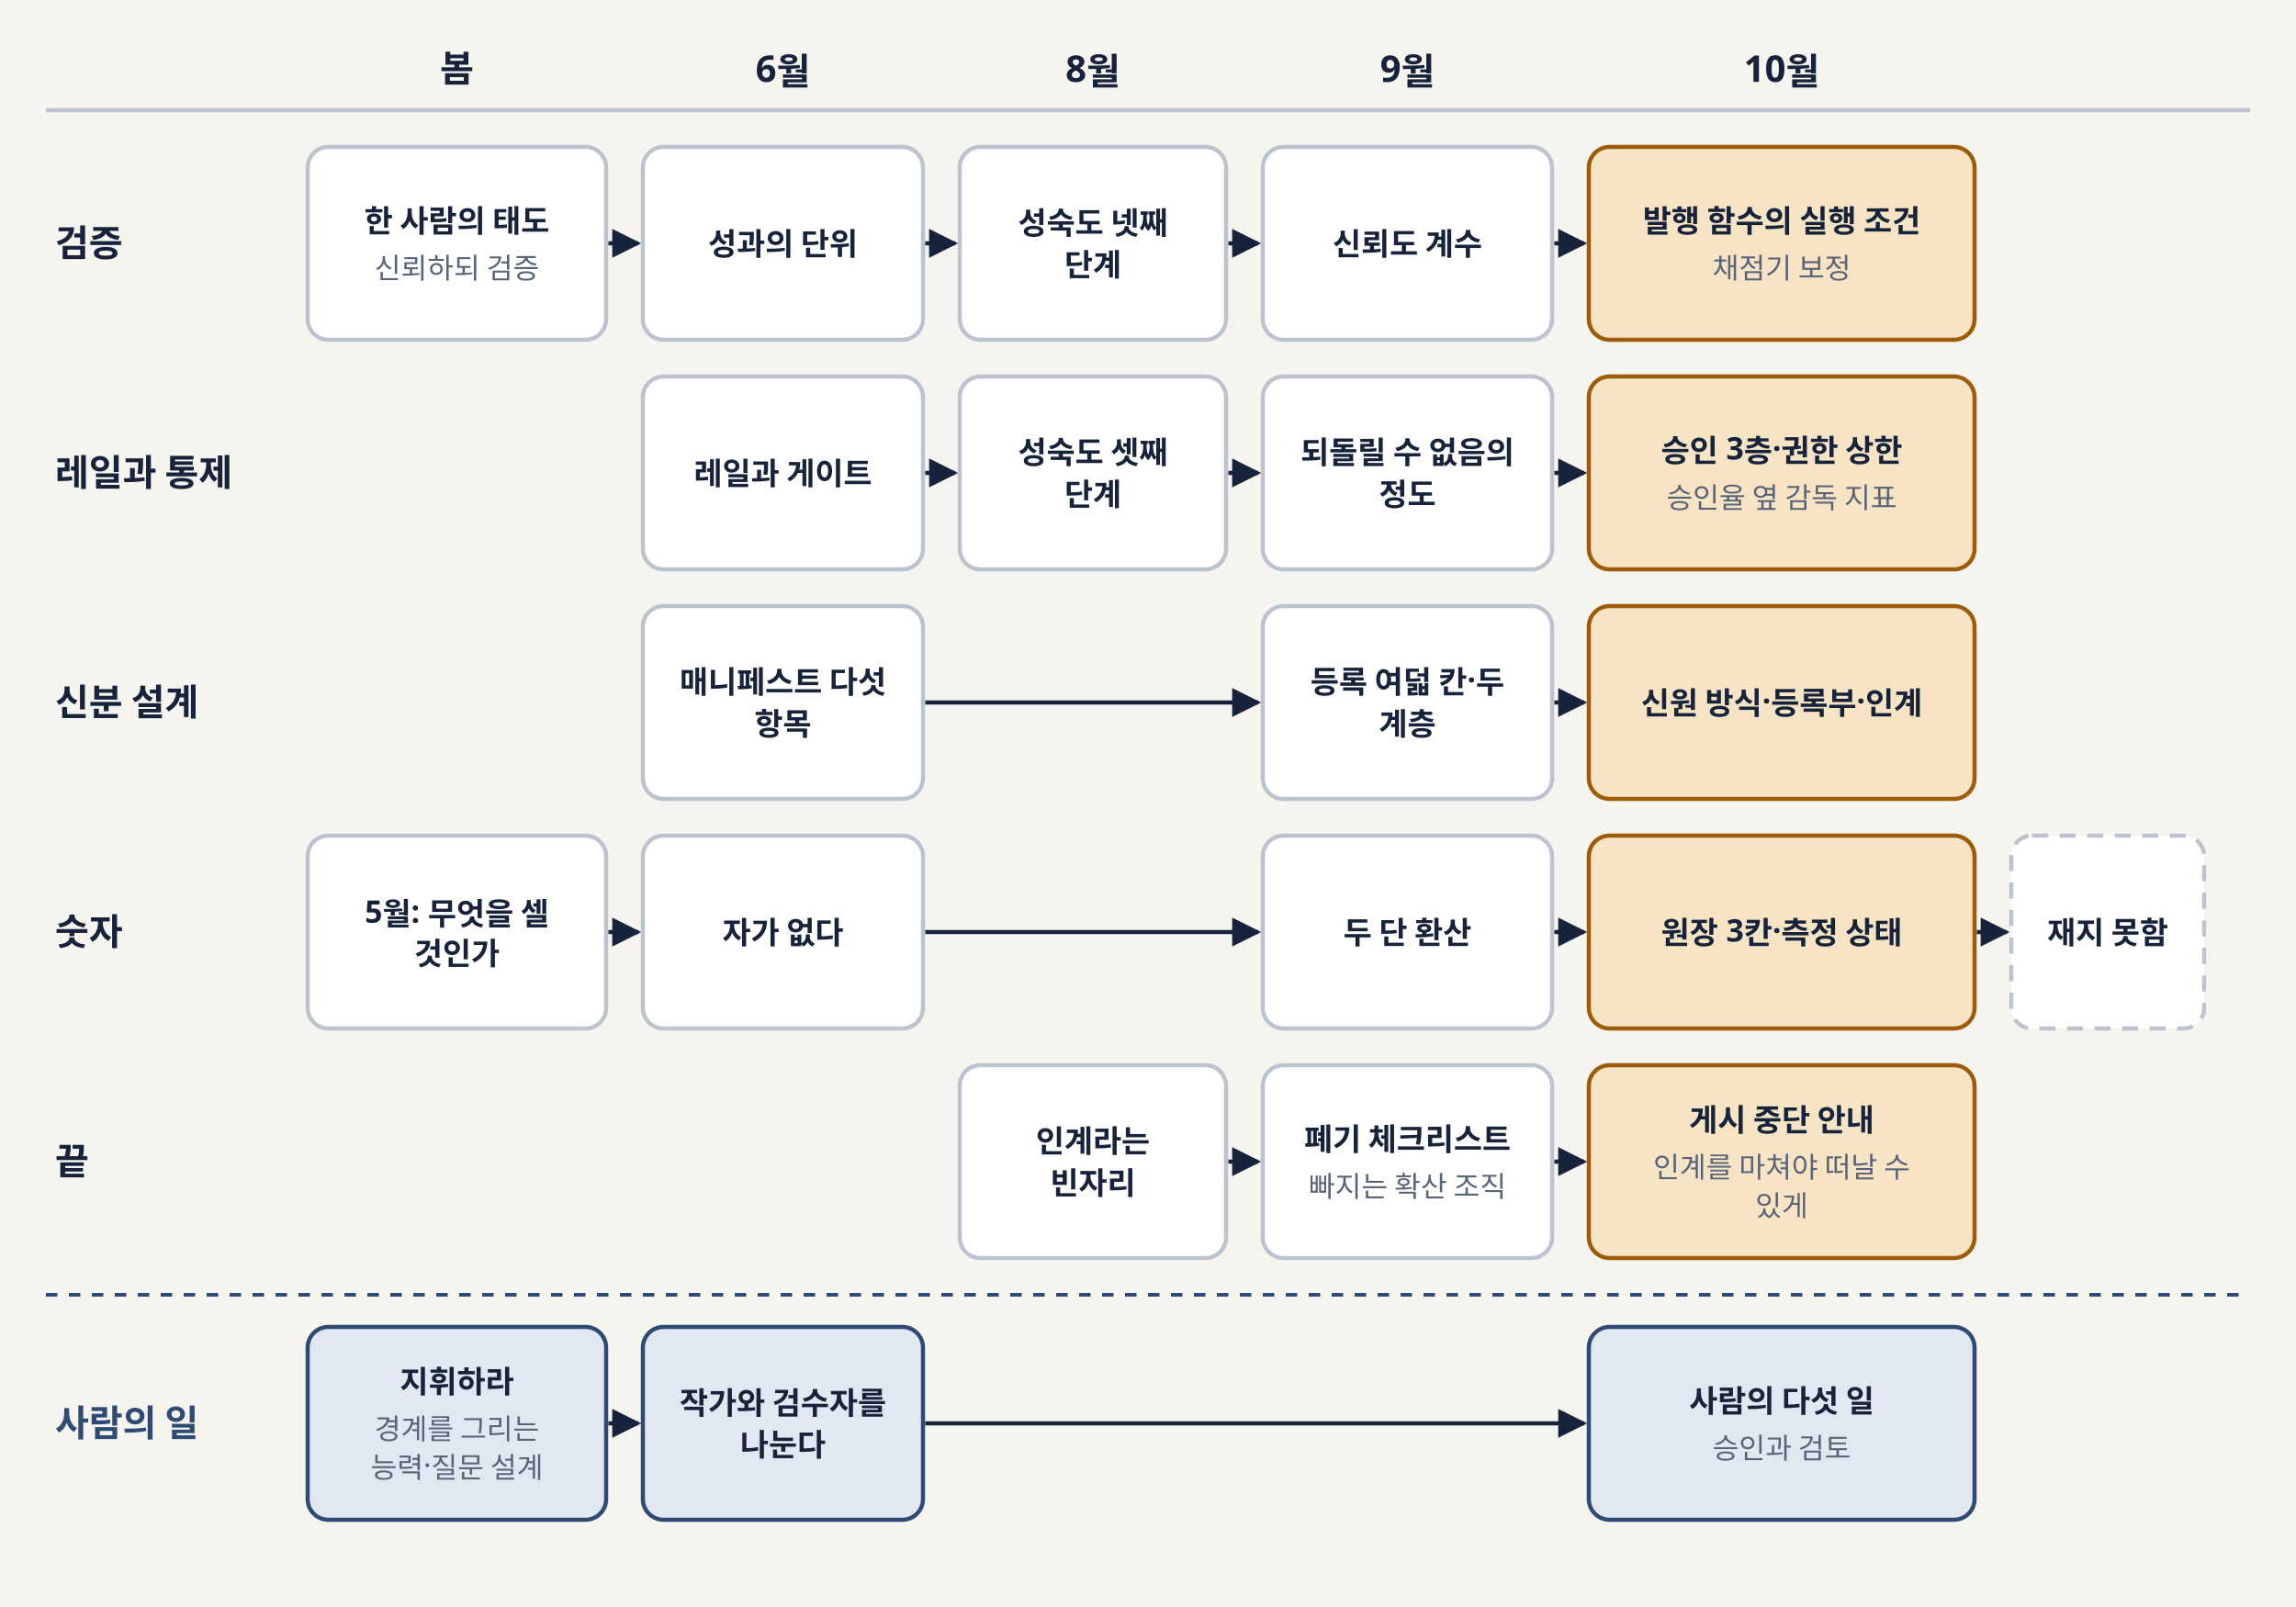
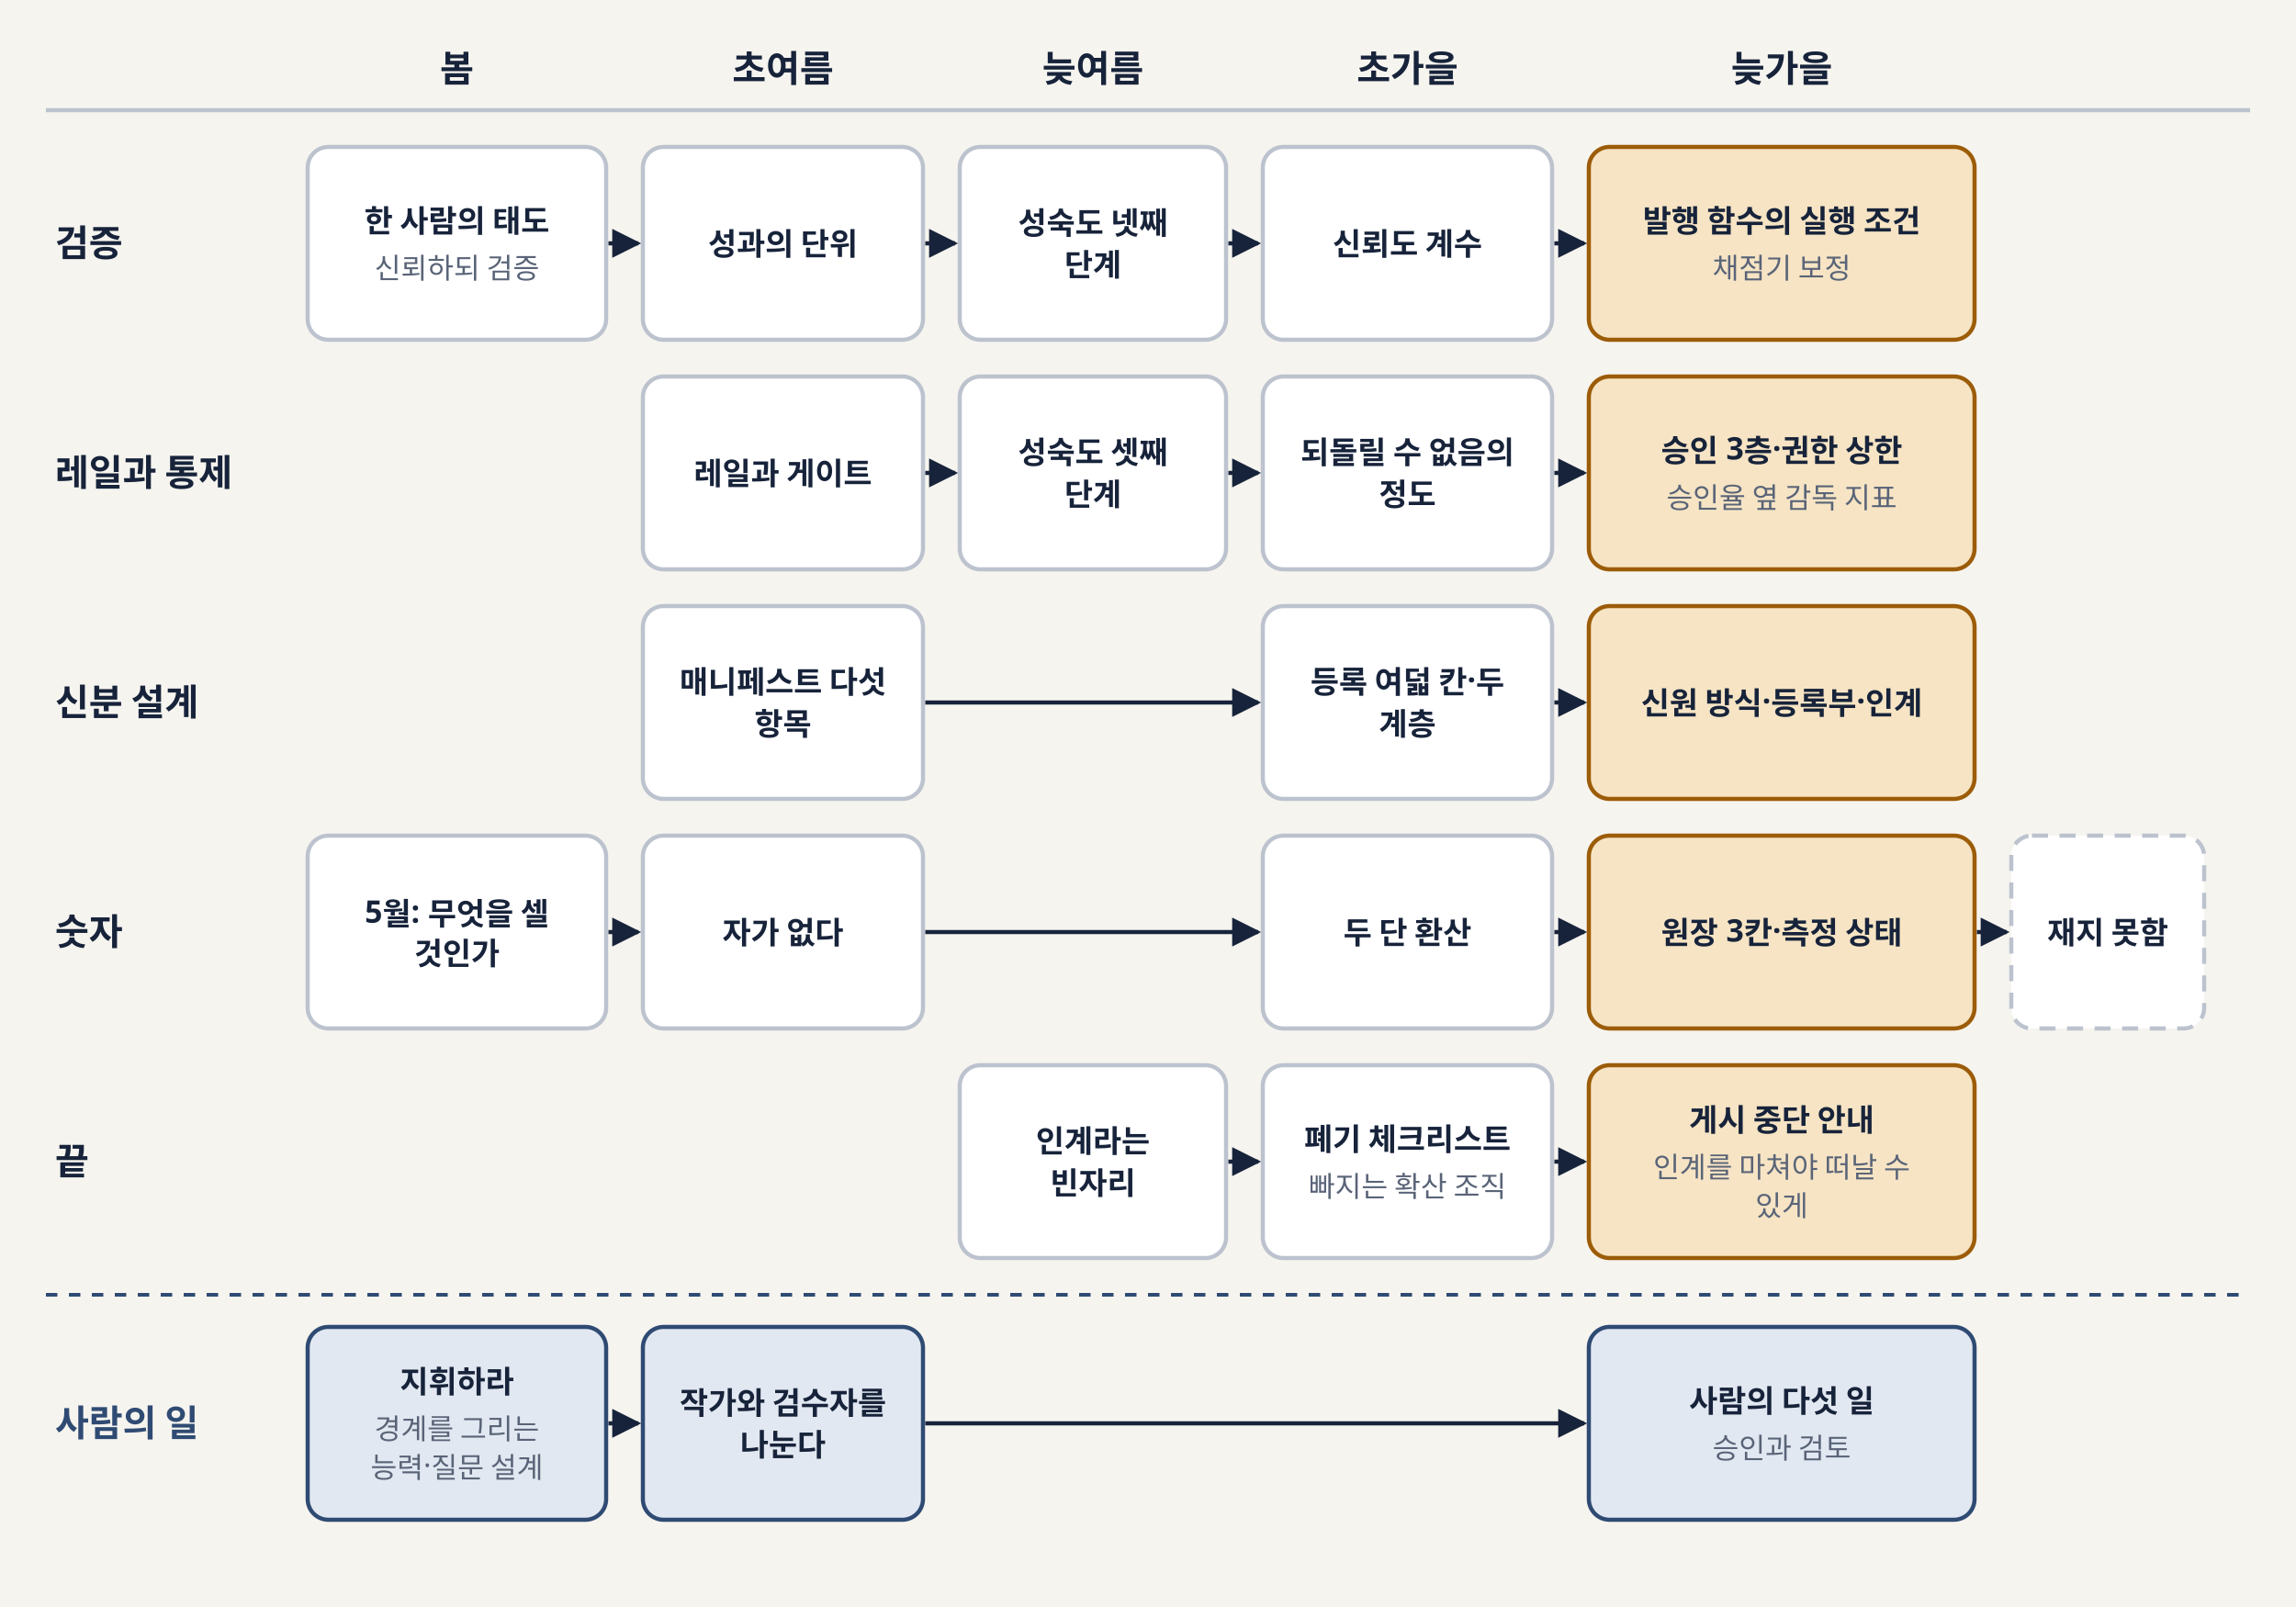
<svg xmlns="http://www.w3.org/2000/svg" viewBox="0 0 1000 700" role="img" aria-label="다섯 흐름과 사람의 일이 책을 지나며 바뀐 자리" font-family="Pretendard,'Apple SD Gothic Neo','Noto Sans KR',sans-serif">
  <defs>
    <marker id="mi" viewBox="0 0 10 10" refX="9" refY="5" markerWidth="7" markerHeight="7" orient="auto-start-reverse">
      <path d="M0,0L10,5L0,10z" fill="#17233A" />
    </marker>
    <marker id="mc" viewBox="0 0 10 10" refX="9" refY="5" markerWidth="8" markerHeight="8" orient="auto-start-reverse">
      <path d="M0,0L10,5L0,10z" fill="#9C5C08" />
    </marker>
  </defs>
  <rect width="1000" height="700" fill="#F6F4EF" />
  <text fill="#17233A" font-size="16" font-weight="700" text-anchor="middle" dominant-baseline="middle">
    <tspan x="199.0" y="30.0">봄</tspan>
  </text>
  <text fill="#17233A" font-size="16" font-weight="700" text-anchor="middle" dominant-baseline="middle">
-     <tspan x="341.0" y="30.0">6월</tspan>
+     <tspan x="341.0" y="30.0">초여름</tspan>
  </text>
  <text fill="#17233A" font-size="16" font-weight="700" text-anchor="middle" dominant-baseline="middle">
-     <tspan x="476.0" y="30.0">8월</tspan>
+     <tspan x="476.0" y="30.0">늦여름</tspan>
  </text>
  <text fill="#17233A" font-size="16" font-weight="700" text-anchor="middle" dominant-baseline="middle">
-     <tspan x="613.0" y="30.0">9월</tspan>
+     <tspan x="613.0" y="30.0">초가을</tspan>
  </text>
  <text fill="#17233A" font-size="16" font-weight="700" text-anchor="middle" dominant-baseline="middle">
-     <tspan x="776.0" y="30.0">10월</tspan>
+     <tspan x="776.0" y="30.0">늦가을</tspan>
  </text>
  <line x1="20" y1="48" x2="980" y2="48" stroke="#BCC3CE" stroke-width="1.8" />
  <text fill="#17233A" font-size="16" font-weight="700" text-anchor="start" dominant-baseline="middle">
    <tspan x="24.0" y="106.0">검증</tspan>
  </text>
  <rect x="134.0" y="64.0" width="130.0" height="84.0" rx="9" fill="#FFFFFF" stroke="#BCC3CE" stroke-width="1.8" />
  <text x="199.0" y="101.1" fill="#17233A" font-size="13.5" font-weight="700" text-anchor="middle">한 사람의 태도</text>
  <text x="199.0" y="121.3" fill="#5A6478" font-size="12.5" font-weight="400" text-anchor="middle">신뢰하되 검증</text>
  <path d="M265.0,106.0 L278.0,106.0" fill="none" stroke="#17233A" stroke-width="1.8" marker-end="url(#mi)" />
  <rect x="280.0" y="64.0" width="122.0" height="84.0" rx="9" fill="#FFFFFF" stroke="#BCC3CE" stroke-width="1.8" />
  <text x="341.0" y="111.1" fill="#17233A" font-size="13.5" font-weight="700" text-anchor="middle">성과의 단위</text>
  <path d="M403.0,106.0 L416.0,106.0" fill="none" stroke="#17233A" stroke-width="1.8" marker-end="url(#mi)" />
  <rect x="418.0" y="64.0" width="116.0" height="84.0" rx="9" fill="#FFFFFF" stroke="#BCC3CE" stroke-width="1.8" />
  <text x="476.0" y="102.0" fill="#17233A" font-size="13.5" font-weight="700" text-anchor="middle">성숙도 넷째</text>
  <text x="476.0" y="120.2" fill="#17233A" font-size="13.5" font-weight="700" text-anchor="middle">단계</text>
  <path d="M535.0,106.0 L548.0,106.0" fill="none" stroke="#17233A" stroke-width="1.8" marker-end="url(#mi)" />
  <rect x="550.0" y="64.0" width="126.0" height="84.0" rx="9" fill="#FFFFFF" stroke="#BCC3CE" stroke-width="1.8" />
  <text x="613.0" y="111.1" fill="#17233A" font-size="13.5" font-weight="700" text-anchor="middle">신뢰도 계수</text>
  <path d="M677.0,106.0 L690.0,106.0" fill="none" stroke="#17233A" stroke-width="1.8" marker-end="url(#mi)" />
  <rect x="692.0" y="64.0" width="168.0" height="84.0" rx="9" fill="#F6E4C4" stroke="#9C5C08" stroke-width="1.8" />
  <text x="776.0" y="101.1" fill="#17233A" font-size="13.5" font-weight="700" text-anchor="middle">발행 함수의 실행 조건</text>
  <text x="776.0" y="121.3" fill="#5A6478" font-size="12.5" font-weight="400" text-anchor="middle">채점기 보정</text>
  <text fill="#17233A" font-size="16" font-weight="700" text-anchor="start" dominant-baseline="middle">
    <tspan x="24.0" y="206.0">레일과 통제</tspan>
  </text>
  <rect x="280.0" y="164.0" width="122.0" height="84.0" rx="9" fill="#FFFFFF" stroke="#BCC3CE" stroke-width="1.8" />
  <text x="341.0" y="211.1" fill="#17233A" font-size="13.5" font-weight="700" text-anchor="middle">레일과 게이트</text>
  <path d="M403.0,206.0 L416.0,206.0" fill="none" stroke="#17233A" stroke-width="1.8" marker-end="url(#mi)" />
  <rect x="418.0" y="164.0" width="116.0" height="84.0" rx="9" fill="#FFFFFF" stroke="#BCC3CE" stroke-width="1.8" />
  <text x="476.0" y="201.9" fill="#17233A" font-size="13.5" font-weight="700" text-anchor="middle">성숙도 셋째</text>
  <text x="476.0" y="220.2" fill="#17233A" font-size="13.5" font-weight="700" text-anchor="middle">단계</text>
  <path d="M535.0,206.0 L548.0,206.0" fill="none" stroke="#17233A" stroke-width="1.8" marker-end="url(#mi)" />
  <rect x="550.0" y="164.0" width="126.0" height="84.0" rx="9" fill="#FFFFFF" stroke="#BCC3CE" stroke-width="1.8" />
  <text x="613.0" y="201.9" fill="#17233A" font-size="13.5" font-weight="700" text-anchor="middle">되돌릴 수 없음의</text>
  <text x="613.0" y="220.2" fill="#17233A" font-size="13.5" font-weight="700" text-anchor="middle">정도</text>
  <path d="M677.0,206.0 L690.0,206.0" fill="none" stroke="#17233A" stroke-width="1.8" marker-end="url(#mi)" />
  <rect x="692.0" y="164.0" width="168.0" height="84.0" rx="9" fill="#F6E4C4" stroke="#9C5C08" stroke-width="1.8" />
  <text x="776.0" y="201.1" fill="#17233A" font-size="13.5" font-weight="700" text-anchor="middle">승인 3층·권한 상한</text>
  <text x="776.0" y="221.3" fill="#5A6478" font-size="12.5" font-weight="400" text-anchor="middle">승인율 옆 감독 지표</text>
  <text fill="#17233A" font-size="16" font-weight="700" text-anchor="start" dominant-baseline="middle">
    <tspan x="24.0" y="306.0">신분 설계</tspan>
  </text>
  <rect x="280.0" y="264.0" width="122.0" height="84.0" rx="9" fill="#FFFFFF" stroke="#BCC3CE" stroke-width="1.8" />
  <text x="341.0" y="301.9" fill="#17233A" font-size="13.5" font-weight="700" text-anchor="middle">매니페스트 다섯</text>
  <text x="341.0" y="320.2" fill="#17233A" font-size="13.5" font-weight="700" text-anchor="middle">항목</text>
  <path d="M403.0,306.0 L548.0,306.0" fill="none" stroke="#17233A" stroke-width="1.8" marker-end="url(#mi)" />
  <rect x="550.0" y="264.0" width="126.0" height="84.0" rx="9" fill="#FFFFFF" stroke="#BCC3CE" stroke-width="1.8" />
  <text x="613.0" y="301.9" fill="#17233A" font-size="13.5" font-weight="700" text-anchor="middle">등록 여덟 칸·두</text>
  <text x="613.0" y="320.2" fill="#17233A" font-size="13.5" font-weight="700" text-anchor="middle">계층</text>
  <path d="M677.0,306.0 L690.0,306.0" fill="none" stroke="#17233A" stroke-width="1.8" marker-end="url(#mi)" />
  <rect x="692.0" y="264.0" width="168.0" height="84.0" rx="9" fill="#F6E4C4" stroke="#9C5C08" stroke-width="1.8" />
  <text x="776.0" y="311.1" fill="#17233A" font-size="13.5" font-weight="700" text-anchor="middle">신원 방식·등록부·인계</text>
  <text fill="#17233A" font-size="16" font-weight="700" text-anchor="start" dominant-baseline="middle">
    <tspan x="24.0" y="406.0">숫자</tspan>
  </text>
  <rect x="134.0" y="364.0" width="130.0" height="84.0" rx="9" fill="#FFFFFF" stroke="#BCC3CE" stroke-width="1.8" />
  <text x="199.0" y="401.9" fill="#17233A" font-size="13.5" font-weight="700" text-anchor="middle">5월: 무엇을 셀</text>
  <text x="199.0" y="420.2" fill="#17233A" font-size="13.5" font-weight="700" text-anchor="middle">것인가</text>
  <path d="M265.0,406.0 L278.0,406.0" fill="none" stroke="#17233A" stroke-width="1.8" marker-end="url(#mi)" />
  <rect x="280.0" y="364.0" width="122.0" height="84.0" rx="9" fill="#FFFFFF" stroke="#BCC3CE" stroke-width="1.8" />
  <text x="341.0" y="411.1" fill="#17233A" font-size="13.5" font-weight="700" text-anchor="middle">자가 없다</text>
  <path d="M403.0,406.0 L548.0,406.0" fill="none" stroke="#17233A" stroke-width="1.8" marker-end="url(#mi)" />
  <rect x="550.0" y="364.0" width="126.0" height="84.0" rx="9" fill="#FFFFFF" stroke="#BCC3CE" stroke-width="1.8" />
  <text x="613.0" y="411.1" fill="#17233A" font-size="13.5" font-weight="700" text-anchor="middle">두 단 환산</text>
  <path d="M677.0,406.0 L690.0,406.0" fill="none" stroke="#17233A" stroke-width="1.8" marker-end="url(#mi)" />
  <rect x="692.0" y="364.0" width="168.0" height="84.0" rx="9" fill="#F6E4C4" stroke="#9C5C08" stroke-width="1.8" />
  <text x="776.0" y="411.1" fill="#17233A" font-size="13.5" font-weight="700" text-anchor="middle">원장 3칸·측정 상태</text>
  <path d="M861.0,406.0 L874.0,406.0" fill="none" stroke="#17233A" stroke-width="1.8" marker-end="url(#mi)" />
  <rect x="876.0" y="364.0" width="84.0" height="84.0" rx="9" fill="#FFFFFF" stroke="#BCC3CE" stroke-width="1.8" stroke-dasharray="7 5" />
  <text x="918.0" y="411.1" fill="#17233A" font-size="13.5" font-weight="700" text-anchor="middle">재지 못함</text>
  <text fill="#17233A" font-size="16" font-weight="700" text-anchor="start" dominant-baseline="middle">
    <tspan x="24.0" y="506.0">끝</tspan>
  </text>
  <rect x="418.0" y="464.0" width="116.0" height="84.0" rx="9" fill="#FFFFFF" stroke="#BCC3CE" stroke-width="1.8" />
  <text x="476.0" y="501.9" fill="#17233A" font-size="13.5" font-weight="700" text-anchor="middle">인계라는</text>
  <text x="476.0" y="520.2" fill="#17233A" font-size="13.5" font-weight="700" text-anchor="middle">빈자리</text>
  <path d="M535.0,506.0 L548.0,506.0" fill="none" stroke="#17233A" stroke-width="1.8" marker-end="url(#mi)" />
  <rect x="550.0" y="464.0" width="126.0" height="84.0" rx="9" fill="#FFFFFF" stroke="#BCC3CE" stroke-width="1.8" />
  <text x="613.0" y="501.1" fill="#17233A" font-size="13.5" font-weight="700" text-anchor="middle">폐기 체크리스트</text>
  <text x="613.0" y="521.3" fill="#5A6478" font-size="12.5" font-weight="400" text-anchor="middle">빠지는 확산 조직</text>
  <path d="M677.0,506.0 L690.0,506.0" fill="none" stroke="#17233A" stroke-width="1.8" marker-end="url(#mi)" />
  <rect x="692.0" y="464.0" width="168.0" height="84.0" rx="9" fill="#F6E4C4" stroke="#9C5C08" stroke-width="1.8" />
  <text x="776.0" y="492.7" fill="#17233A" font-size="13.5" font-weight="700" text-anchor="middle">게시 중단 안내</text>
  <text x="776.0" y="512.9" fill="#5A6478" font-size="12.5" font-weight="400" text-anchor="middle">인계를 마쳐야 떠날 수</text>
  <text x="776.0" y="529.7" fill="#5A6478" font-size="12.5" font-weight="400" text-anchor="middle">있게</text>
  <line x1="20" y1="564" x2="980" y2="564" stroke="#2F4B73" stroke-width="1.6" stroke-dasharray="5 5" />
  <text fill="#2F4B73" font-size="16" font-weight="700" text-anchor="start" dominant-baseline="middle">
    <tspan x="24.0" y="620.0">사람의 일</tspan>
  </text>
  <rect x="134.0" y="578.0" width="130.0" height="84.0" rx="9" fill="#E2E8F1" stroke="#2F4B73" stroke-width="1.8" />
  <text x="199.0" y="606.7" fill="#17233A" font-size="13.5" font-weight="700" text-anchor="middle">지휘하라</text>
  <text x="199.0" y="626.9" fill="#5A6478" font-size="12.5" font-weight="400" text-anchor="middle">경계를 그리는</text>
  <text x="199.0" y="643.7" fill="#5A6478" font-size="12.5" font-weight="400" text-anchor="middle">능력·질문 설계</text>
  <path d="M265.0,620.0 L278.0,620.0" fill="none" stroke="#17233A" stroke-width="1.8" marker-end="url(#mi)" />
  <rect x="280.0" y="578.0" width="122.0" height="84.0" rx="9" fill="#E2E8F1" stroke="#2F4B73" stroke-width="1.8" />
  <text x="341.0" y="616.0" fill="#17233A" font-size="13.5" font-weight="700" text-anchor="middle">작가와 검수자를</text>
  <text x="341.0" y="634.2" fill="#17233A" font-size="13.5" font-weight="700" text-anchor="middle">나눈다</text>
  <path d="M403.0,620.0 L690.0,620.0" fill="none" stroke="#17233A" stroke-width="1.8" marker-end="url(#mi)" />
  <rect x="692.0" y="578.0" width="168.0" height="84.0" rx="9" fill="#E2E8F1" stroke="#2F4B73" stroke-width="1.8" />
  <text x="776.0" y="615.1" fill="#17233A" font-size="13.5" font-weight="700" text-anchor="middle">사람의 다섯 일</text>
  <text x="776.0" y="635.3" fill="#5A6478" font-size="12.5" font-weight="400" text-anchor="middle">승인과 검토</text>
</svg>
